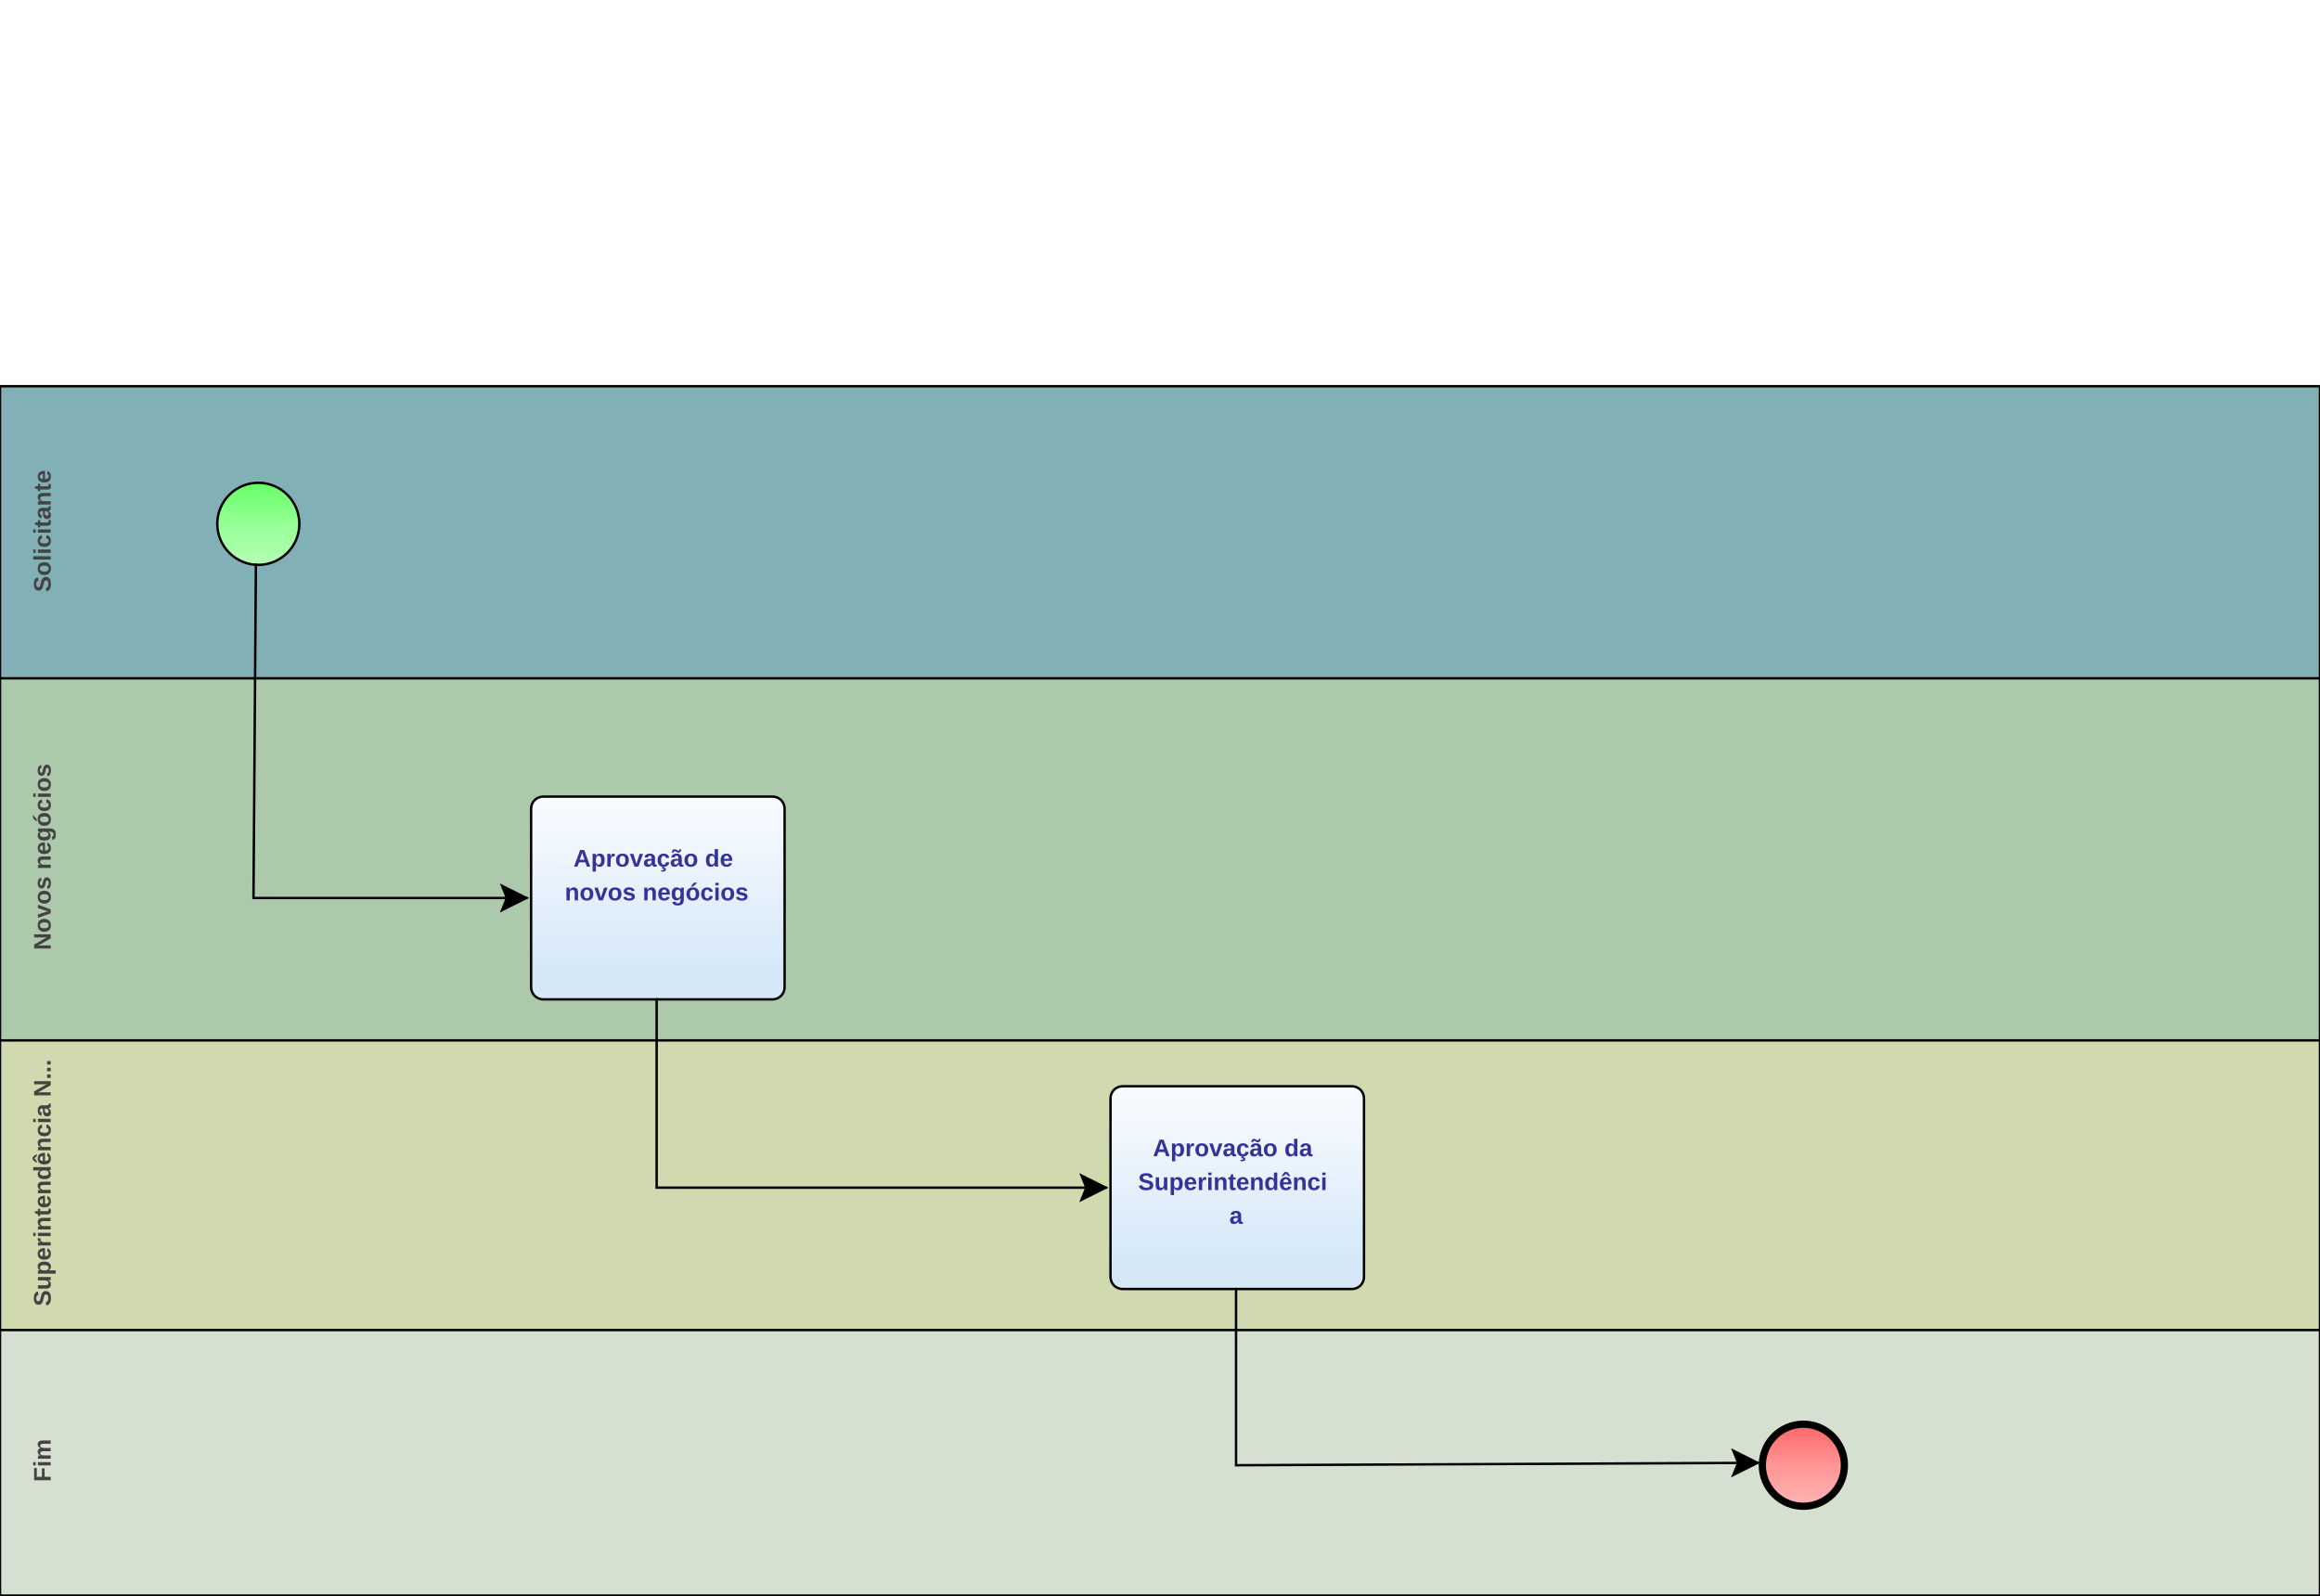
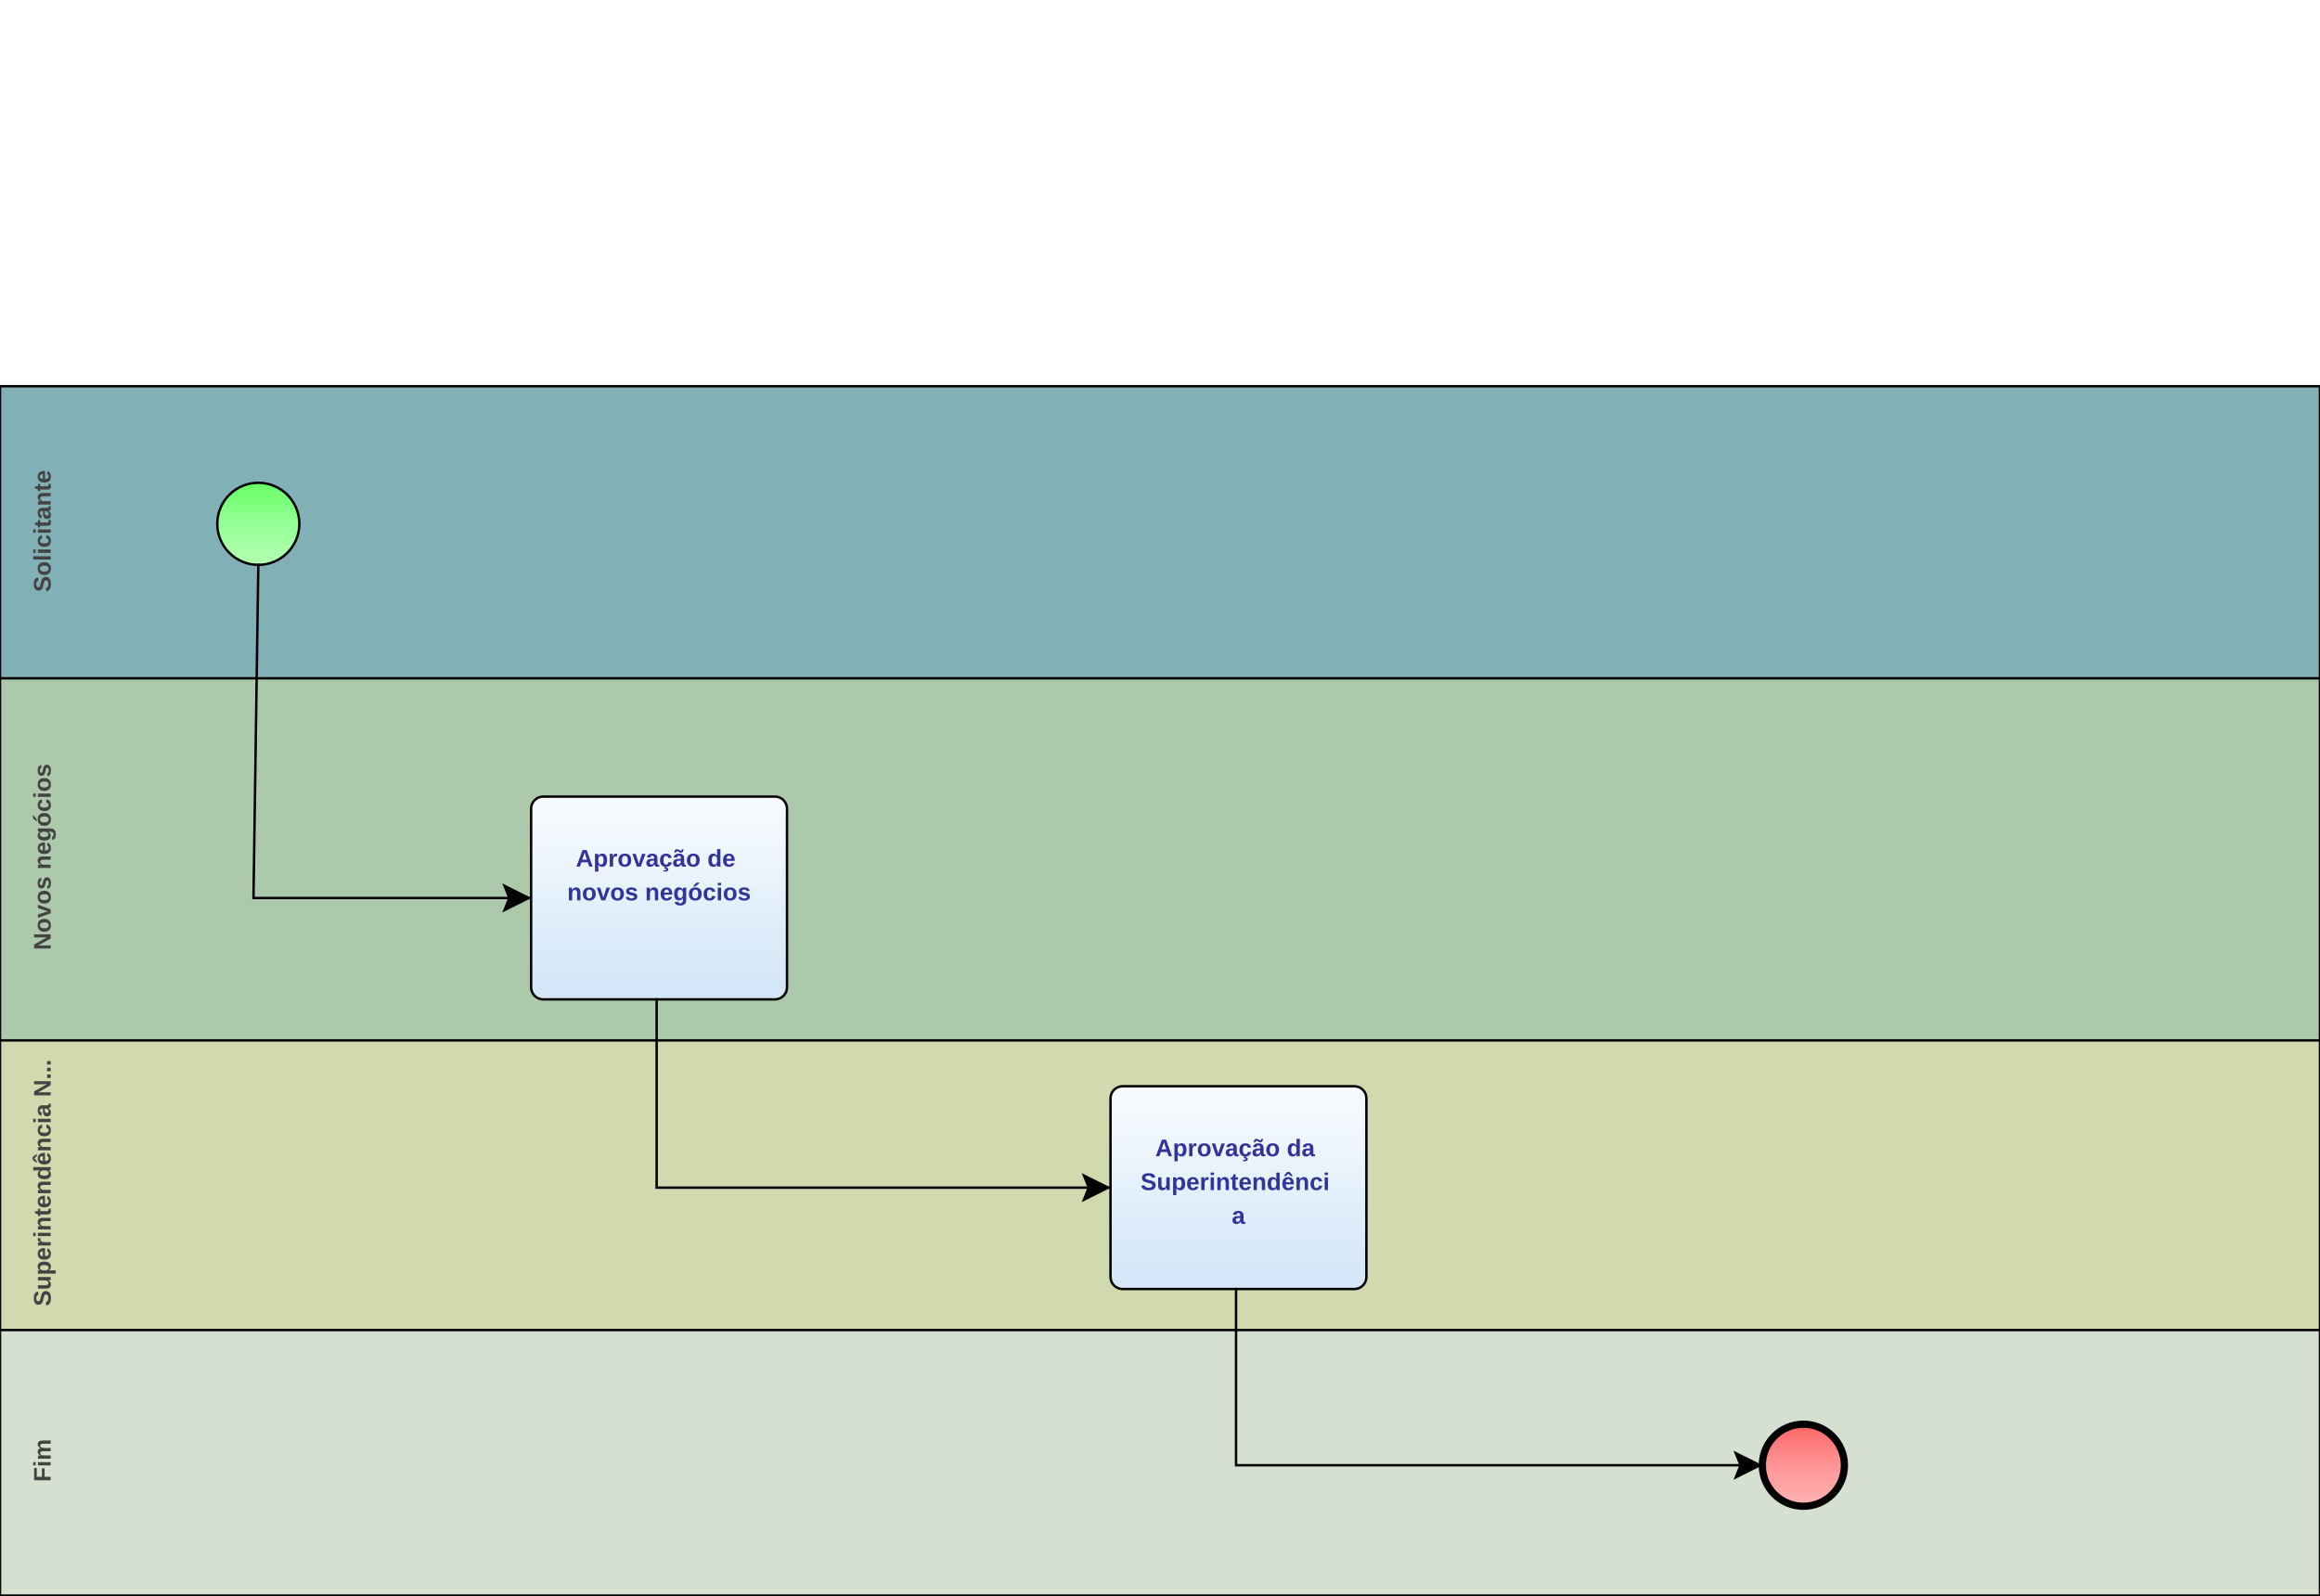
<svg xmlns="http://www.w3.org/2000/svg" xmlns:xlink="http://www.w3.org/1999/xlink" style="stroke-dasharray:none; shape-rendering:auto; font-family:'Arial'; text-rendering:auto; fill-opacity:1; color-interpolation:auto; color-rendering:auto; font-size:12; fill:black; stroke:black; image-rendering:auto; stroke-miterlimit:10; stroke-linecap:square; stroke-linejoin:miter; font-style:normal; stroke-width:1; stroke-dashoffset:0; font-weight:normal; stroke-opacity:1;" contentScriptType="text/ecmascript" preserveAspectRatio="xMidYMid meet" zoomAndPan="magnify" version="1.0" contentStyleType="text/css" xml:xlink="http://www.w3.org/1999/xlink" width="961" height="661">
  <rect x="0" y="550" width="961" height="111" ry="0" rx="0" style="stroke:#000000; fill:#D6E0D0" />
  <g componentSequence="12">
    <text x="-605" y="7" transform="rotate(270)" text-anchor="middle" style="font-weight:bold;font-size:10px;stroke:none; fill:#434343">
      <tspan dy="14" x="-605">Fim</tspan>
    </text>
  </g>
  <rect x="0" y="430" width="961" height="121" ry="0" rx="0" style="stroke:#000000; fill:#D0DAAE" />
  <g componentSequence="11">
    <text x="-490" y="7" transform="rotate(270)" text-anchor="middle" style="font-weight:bold;font-size:10px;stroke:none; fill:#434343">
      <tspan dy="14" x="-490">Superintendência  N...</tspan>
    </text>
  </g>
  <rect x="0" y="280" width="961" height="151" ry="0" rx="0" style="stroke:#000000; fill:#ADC9AC" />
  <g componentSequence="10">
    <text x="-355" y="7" transform="rotate(270)" text-anchor="middle" style="font-weight:bold;font-size:10px;stroke:none; fill:#434343">
      <tspan dy="14" x="-355">Novos negócios</tspan>
    </text>
  </g>
  <rect x="0" y="160" width="961" height="121" ry="0" rx="0" style="stroke:#000000; fill:#82B0B7" />
  <g componentSequence="9">
    <text x="-220" y="7" transform="rotate(270)" text-anchor="middle" style="font-weight:bold;font-size:10px;stroke:none; fill:#434343">
      <tspan dy="14" x="-220">Solicitante</tspan>
    </text>
  </g>
  <g sequence="1">
-     <ellipse cx="107" cy="217" rx="17" ry="17" stroke-width="1" style="fill:url(#linearGradient66FF6696FF96B6FFB6_1570566671);" stroke="336633" />
+     <ellipse cx="107" cy="217" rx="17" ry="17" stroke-width="1" style="fill:url(#linearGradient66FF6696FF96B6FFB6_1242973855);" stroke="336633" />
  </g>
  <g sequence="2">
-     <rect x="220" y="330" width="105" height="84" ry="5" rx="5" style="fill:url(#linearGradientF8FBFEEDF5FCDEEDFAD4E7F8E2E5E9_1398474700);" stroke="191970" />
+     <rect x="220" y="330" width="106" height="84" ry="5" rx="5" style="fill:url(#linearGradientF8FBFEEDF5FCDEEDFAD4E7F8E2E5E9_1154589101);" stroke="191970" />
  </g>
  <g componentSequence="2">
-     <text x="272" y="345" text-anchor="middle" style="font-weight:bold;font-size:10px;stroke:none; fill:#333399">
-       <tspan dy="14" x="272">Aprovação de</tspan>
-       <tspan dy="14" x="272">novos negócios</tspan>
+     <text x="273" y="345" text-anchor="middle" style="font-weight:bold;font-size:10px;stroke:none; fill:#333399">
+       <tspan dy="14" x="273">Aprovação de</tspan>
+       <tspan dy="14" x="273">novos negócios</tspan>
    </text>
  </g>
  <g sequence="3">
-     <rect x="460" y="450" width="105" height="84" ry="5" rx="5" style="fill:url(#linearGradientF8FBFEEDF5FCDEEDFAD4E7F8E2E5E9_1466210687);" stroke="191970" />
+     <rect x="460" y="450" width="106" height="84" ry="5" rx="5" style="fill:url(#linearGradientF8FBFEEDF5FCDEEDFAD4E7F8E2E5E9_1089351151);" stroke="191970" />
  </g>
  <g componentSequence="3">
-     <text x="512" y="465" text-anchor="middle" style="font-weight:bold;font-size:10px;stroke:none; fill:#333399">
-       <tspan dy="14" x="512">Aprovação da</tspan>
-       <tspan dy="14" x="512">Superintendênci</tspan>
-       <tspan dy="14" x="512">a</tspan>
+     <text x="513" y="465" text-anchor="middle" style="font-weight:bold;font-size:10px;stroke:none; fill:#333399">
+       <tspan dy="14" x="513">Aprovação da</tspan>
+       <tspan dy="14" x="513">Superintendênci</tspan>
+       <tspan dy="14" x="513">a</tspan>
    </text>
  </g>
  <g sequence="7">
-     <ellipse cx="747" cy="607" rx="17" ry="17" stroke-width="3" style="fill:url(#linearGradientFF6666FF9696FFB6B6_308678135);" stroke="993333" />
+     <ellipse cx="747" cy="607" rx="17" ry="17" stroke-width="3" style="fill:url(#linearGradientFF6666FF9696FFB6B6_99396502);" stroke="993333" />
  </g>
  <g componentSequence="5">
    <text x="115" y="360" style="font-size:10px;font-weight:none;stroke:none; fill:#333399" text-anchor="left" />
  </g>
  <g componentSequence="6">
    <text x="337" y="492" style="font-size:10px;font-weight:none;stroke:none; fill:#333399" text-anchor="left" />
  </g>
  <g componentSequence="8">
    <text x="594" y="607" style="font-size:10px;font-weight:none;stroke:none; fill:#333399" text-anchor="left" />
  </g>
-   <path style="fill:none; stroke:#000000;stroke-width:1" d="M106.0 234.0 L105.0 372.0 L218.0 372.0" />
-   <polygon style="fill:#000000; stroke:#000000;" points=" 208 367 218 372 208 377 210 372" />
-   <path style="fill:none; stroke:#000000;stroke-width:1" d="M272.0 414.0 L272.0 492.0 L458.0 492.0" />
-   <polygon style="fill:#000000; stroke:#000000;" points=" 448 487 458 492 448 497 450 492" />
-   <path style="fill:none; stroke:#000000;stroke-width:1" d="M512.0 534.0 L512.0 607.0 L728.0 606.0" />
-   <polygon style="fill:#000000; stroke:#000000;" points=" 718 601 728 606 718 611 720 606" />
+   <path style="fill:none; stroke:#000000;stroke-width:1" d="M107.0 234.0 L105.0 372.0 L219.0 372.0" />
+   <polygon style="fill:#000000; stroke:#000000;" points=" 209 367 219 372 209 377 211 372" />
+   <path style="fill:none; stroke:#000000;stroke-width:1" d="M272.0 414.0 L272.0 492.0 L459.0 492.0" />
+   <polygon style="fill:#000000; stroke:#000000;" points=" 449 487 459 492 449 497 451 492" />
+   <path style="fill:none; stroke:#000000;stroke-width:1" d="M512.0 534.0 L512.0 607.0 L729.0 607.0" />
+   <polygon style="fill:#000000; stroke:#000000;" points=" 719 602 729 607 719 612 721 607" />
  <defs>
-     <linearGradient xlink:href="#linearGradient66FF6696FF96B6FFB6" id="linearGradient66FF6696FF96B6FFB6_1570566671" x1="0" y1="200.0" x2="0" y2="235.0" gradientUnits="userSpaceOnUse" xlink:type="simple" xlink:actuate="onLoad" xlink:show="other" />
+     <linearGradient xlink:href="#linearGradient66FF6696FF96B6FFB6" id="linearGradient66FF6696FF96B6FFB6_1242973855" x1="0" y1="200.0" x2="0" y2="235.0" gradientUnits="userSpaceOnUse" xlink:type="simple" xlink:actuate="onLoad" xlink:show="other" />
    <linearGradient id="linearGradient66FF6696FF96B6FFB6">
      <stop style="stop-color:#66FF66;stop-opacity:1;" offset="0.0" id="stop66FF66" />
      <stop style="stop-color:#96FF96;stop-opacity:1;" offset="0.5" id="stop96FF96" />
      <stop style="stop-color:#B6FFB6;stop-opacity:1;" offset="1.0" id="stopB6FFB6" />
    </linearGradient>
-     <linearGradient xlink:href="#linearGradientF8FBFEEDF5FCDEEDFAD4E7F8E2E5E9" id="linearGradientF8FBFEEDF5FCDEEDFAD4E7F8E2E5E9_1398474700" x1="0" y1="330.0" x2="0" y2="435.0" gradientUnits="userSpaceOnUse" xlink:type="simple" xlink:actuate="onLoad" xlink:show="other" />
+     <linearGradient xlink:href="#linearGradientF8FBFEEDF5FCDEEDFAD4E7F8E2E5E9" id="linearGradientF8FBFEEDF5FCDEEDFAD4E7F8E2E5E9_1154589101" x1="0" y1="330.0" x2="0" y2="436.0" gradientUnits="userSpaceOnUse" xlink:type="simple" xlink:actuate="onLoad" xlink:show="other" />
    <linearGradient id="linearGradientF8FBFEEDF5FCDEEDFAD4E7F8E2E5E9">
      <stop style="stop-color:#F8FBFE;stop-opacity:1;" offset="0.0" id="stopF8FBFE" />
      <stop style="stop-color:#EDF5FC;stop-opacity:1;" offset="0.25" id="stopEDF5FC" />
      <stop style="stop-color:#DEEDFA;stop-opacity:1;" offset="0.5" id="stopDEEDFA" />
      <stop style="stop-color:#D4E7F8;stop-opacity:1;" offset="0.75" id="stopD4E7F8" />
      <stop style="stop-color:#E2E5E9;stop-opacity:1;" offset="1.0" id="stopE2E5E9" />
    </linearGradient>
-     <linearGradient xlink:href="#linearGradientF8FBFEEDF5FCDEEDFAD4E7F8E2E5E9" id="linearGradientF8FBFEEDF5FCDEEDFAD4E7F8E2E5E9_1466210687" x1="0" y1="450.0" x2="0" y2="555.0" gradientUnits="userSpaceOnUse" xlink:type="simple" xlink:actuate="onLoad" xlink:show="other" />
-     <linearGradient xlink:href="#linearGradientFF6666FF9696FFB6B6" id="linearGradientFF6666FF9696FFB6B6_308678135" x1="0" y1="590.0" x2="0" y2="625.0" gradientUnits="userSpaceOnUse" xlink:type="simple" xlink:actuate="onLoad" xlink:show="other" />
+     <linearGradient xlink:href="#linearGradientF8FBFEEDF5FCDEEDFAD4E7F8E2E5E9" id="linearGradientF8FBFEEDF5FCDEEDFAD4E7F8E2E5E9_1089351151" x1="0" y1="450.0" x2="0" y2="556.0" gradientUnits="userSpaceOnUse" xlink:type="simple" xlink:actuate="onLoad" xlink:show="other" />
+     <linearGradient xlink:href="#linearGradientFF6666FF9696FFB6B6" id="linearGradientFF6666FF9696FFB6B6_99396502" x1="0" y1="590.0" x2="0" y2="625.0" gradientUnits="userSpaceOnUse" xlink:type="simple" xlink:actuate="onLoad" xlink:show="other" />
    <linearGradient id="linearGradientFF6666FF9696FFB6B6">
      <stop style="stop-color:#FF6666;stop-opacity:1;" offset="0.0" id="stopFF6666" />
      <stop style="stop-color:#FF9696;stop-opacity:1;" offset="0.5" id="stopFF9696" />
      <stop style="stop-color:#FFB6B6;stop-opacity:1;" offset="1.0" id="stopFFB6B6" />
    </linearGradient>
  </defs>
</svg>
